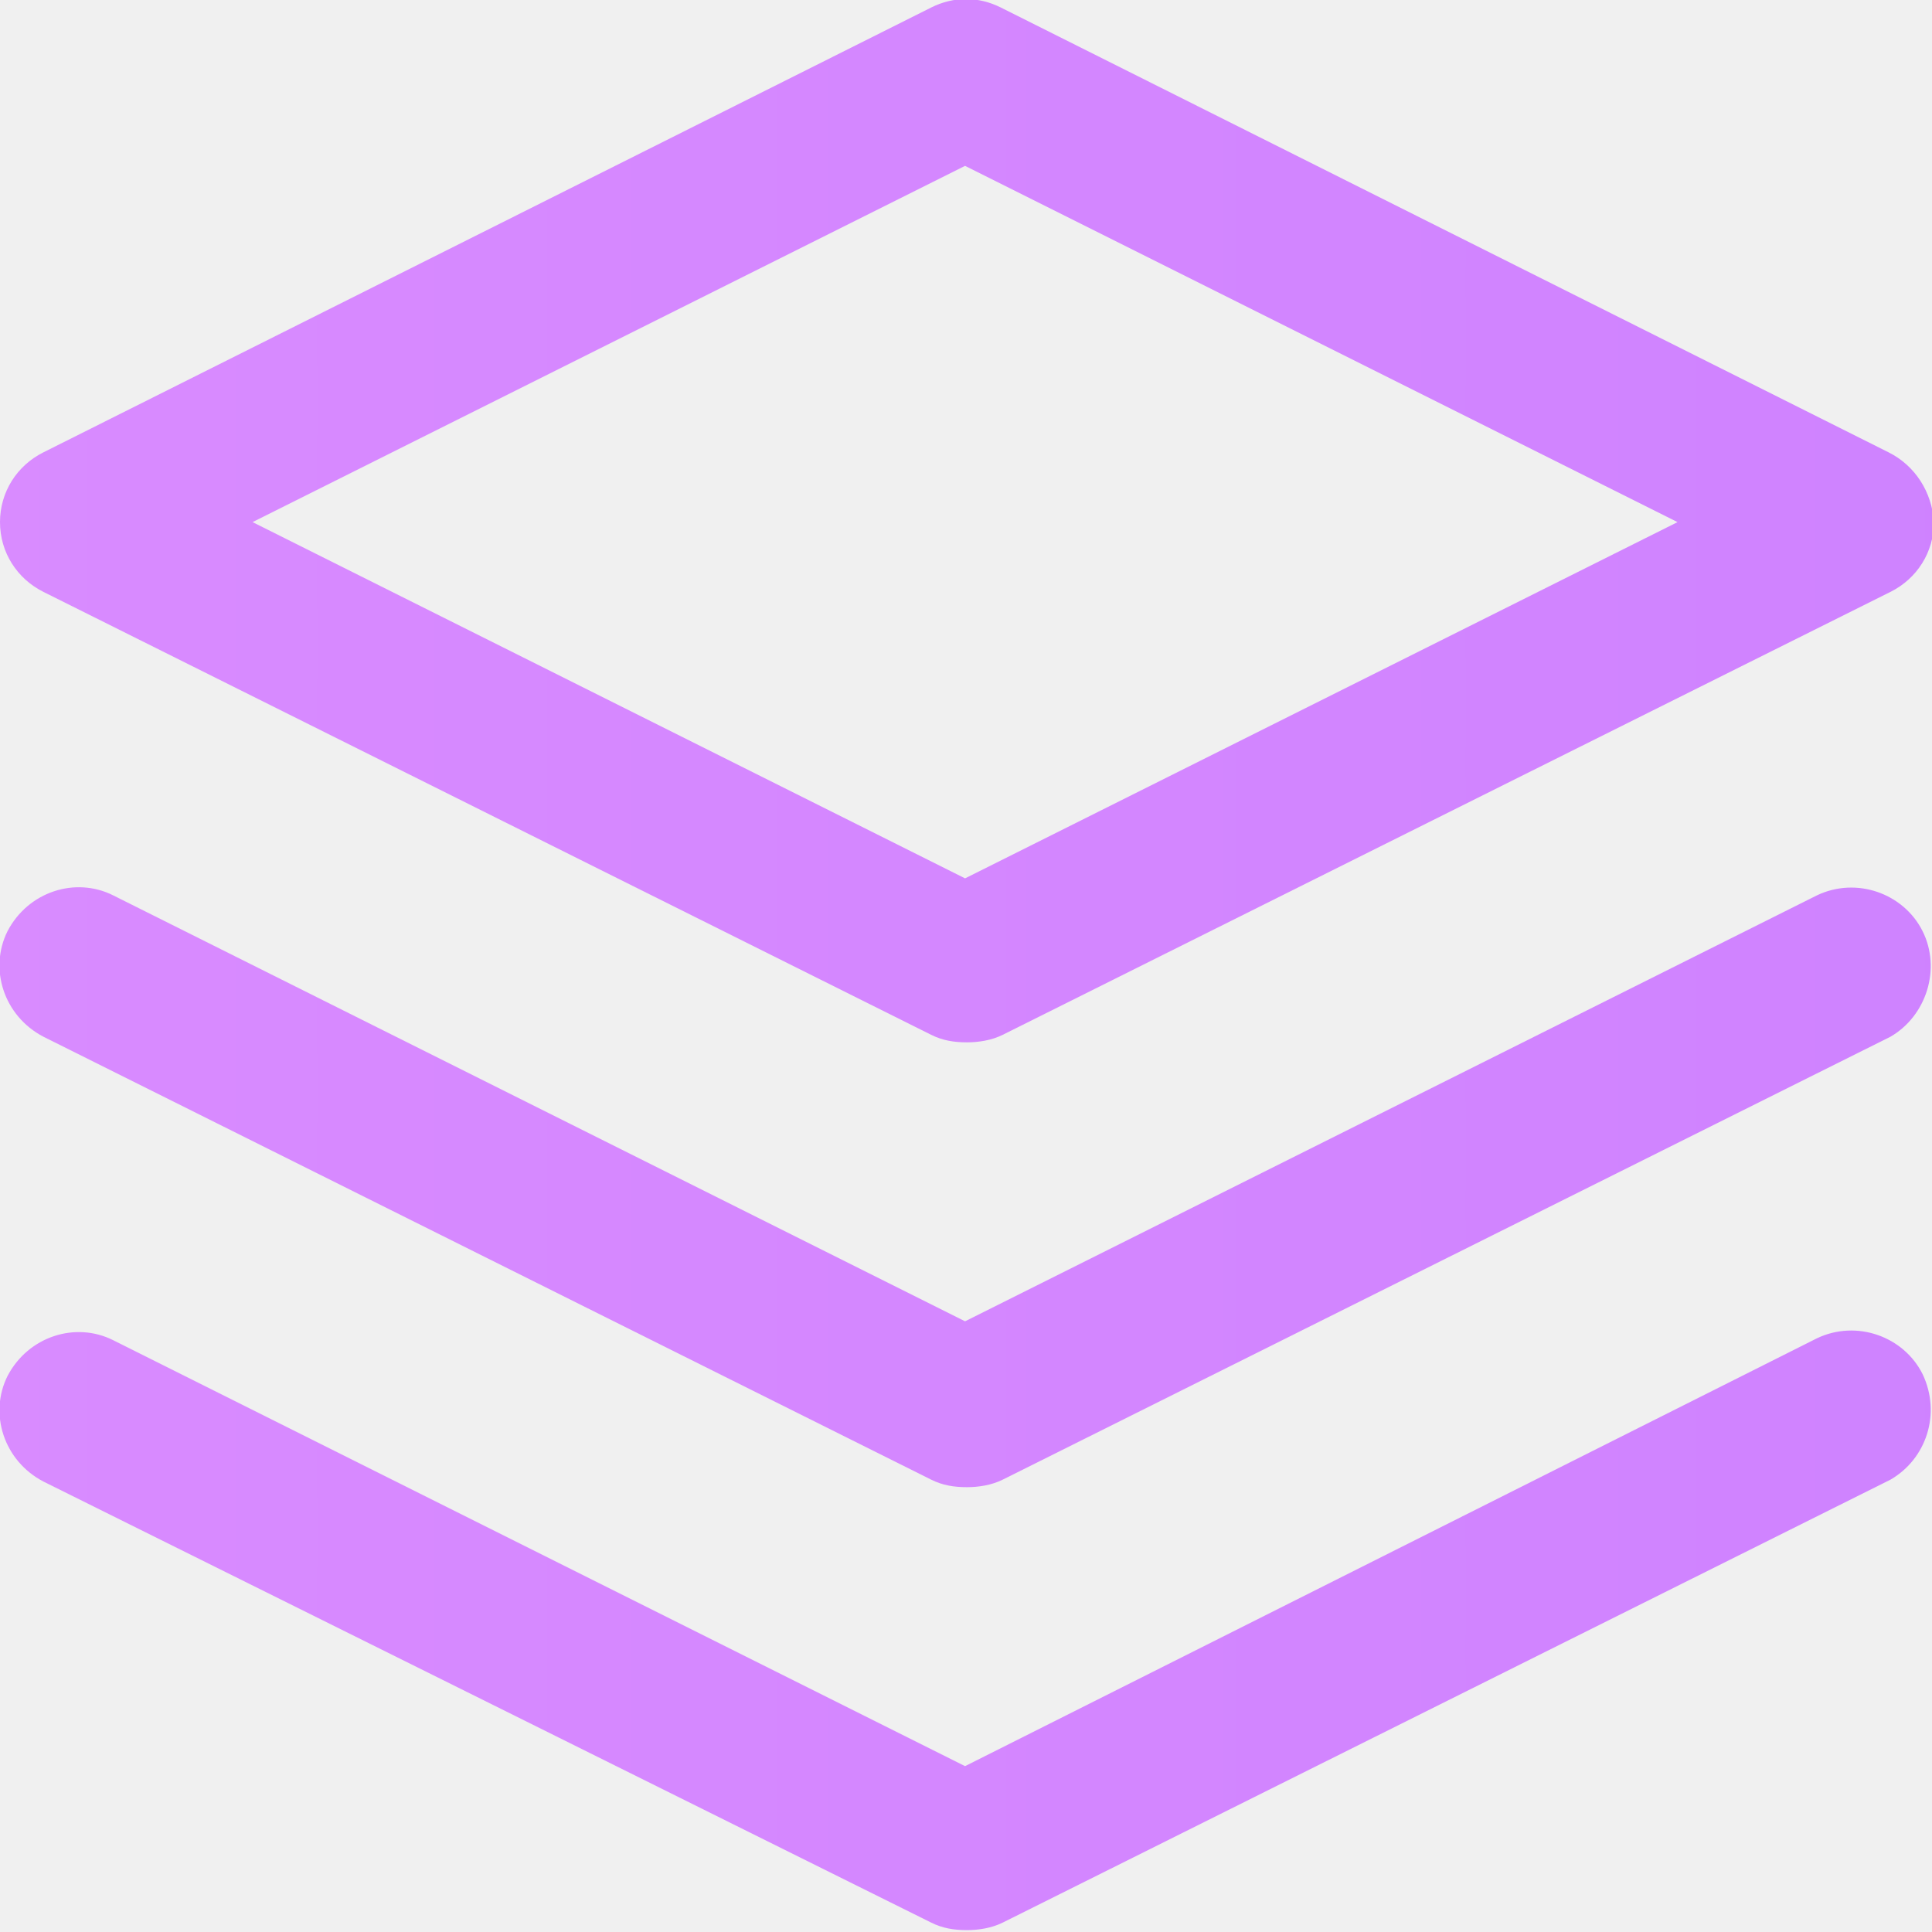
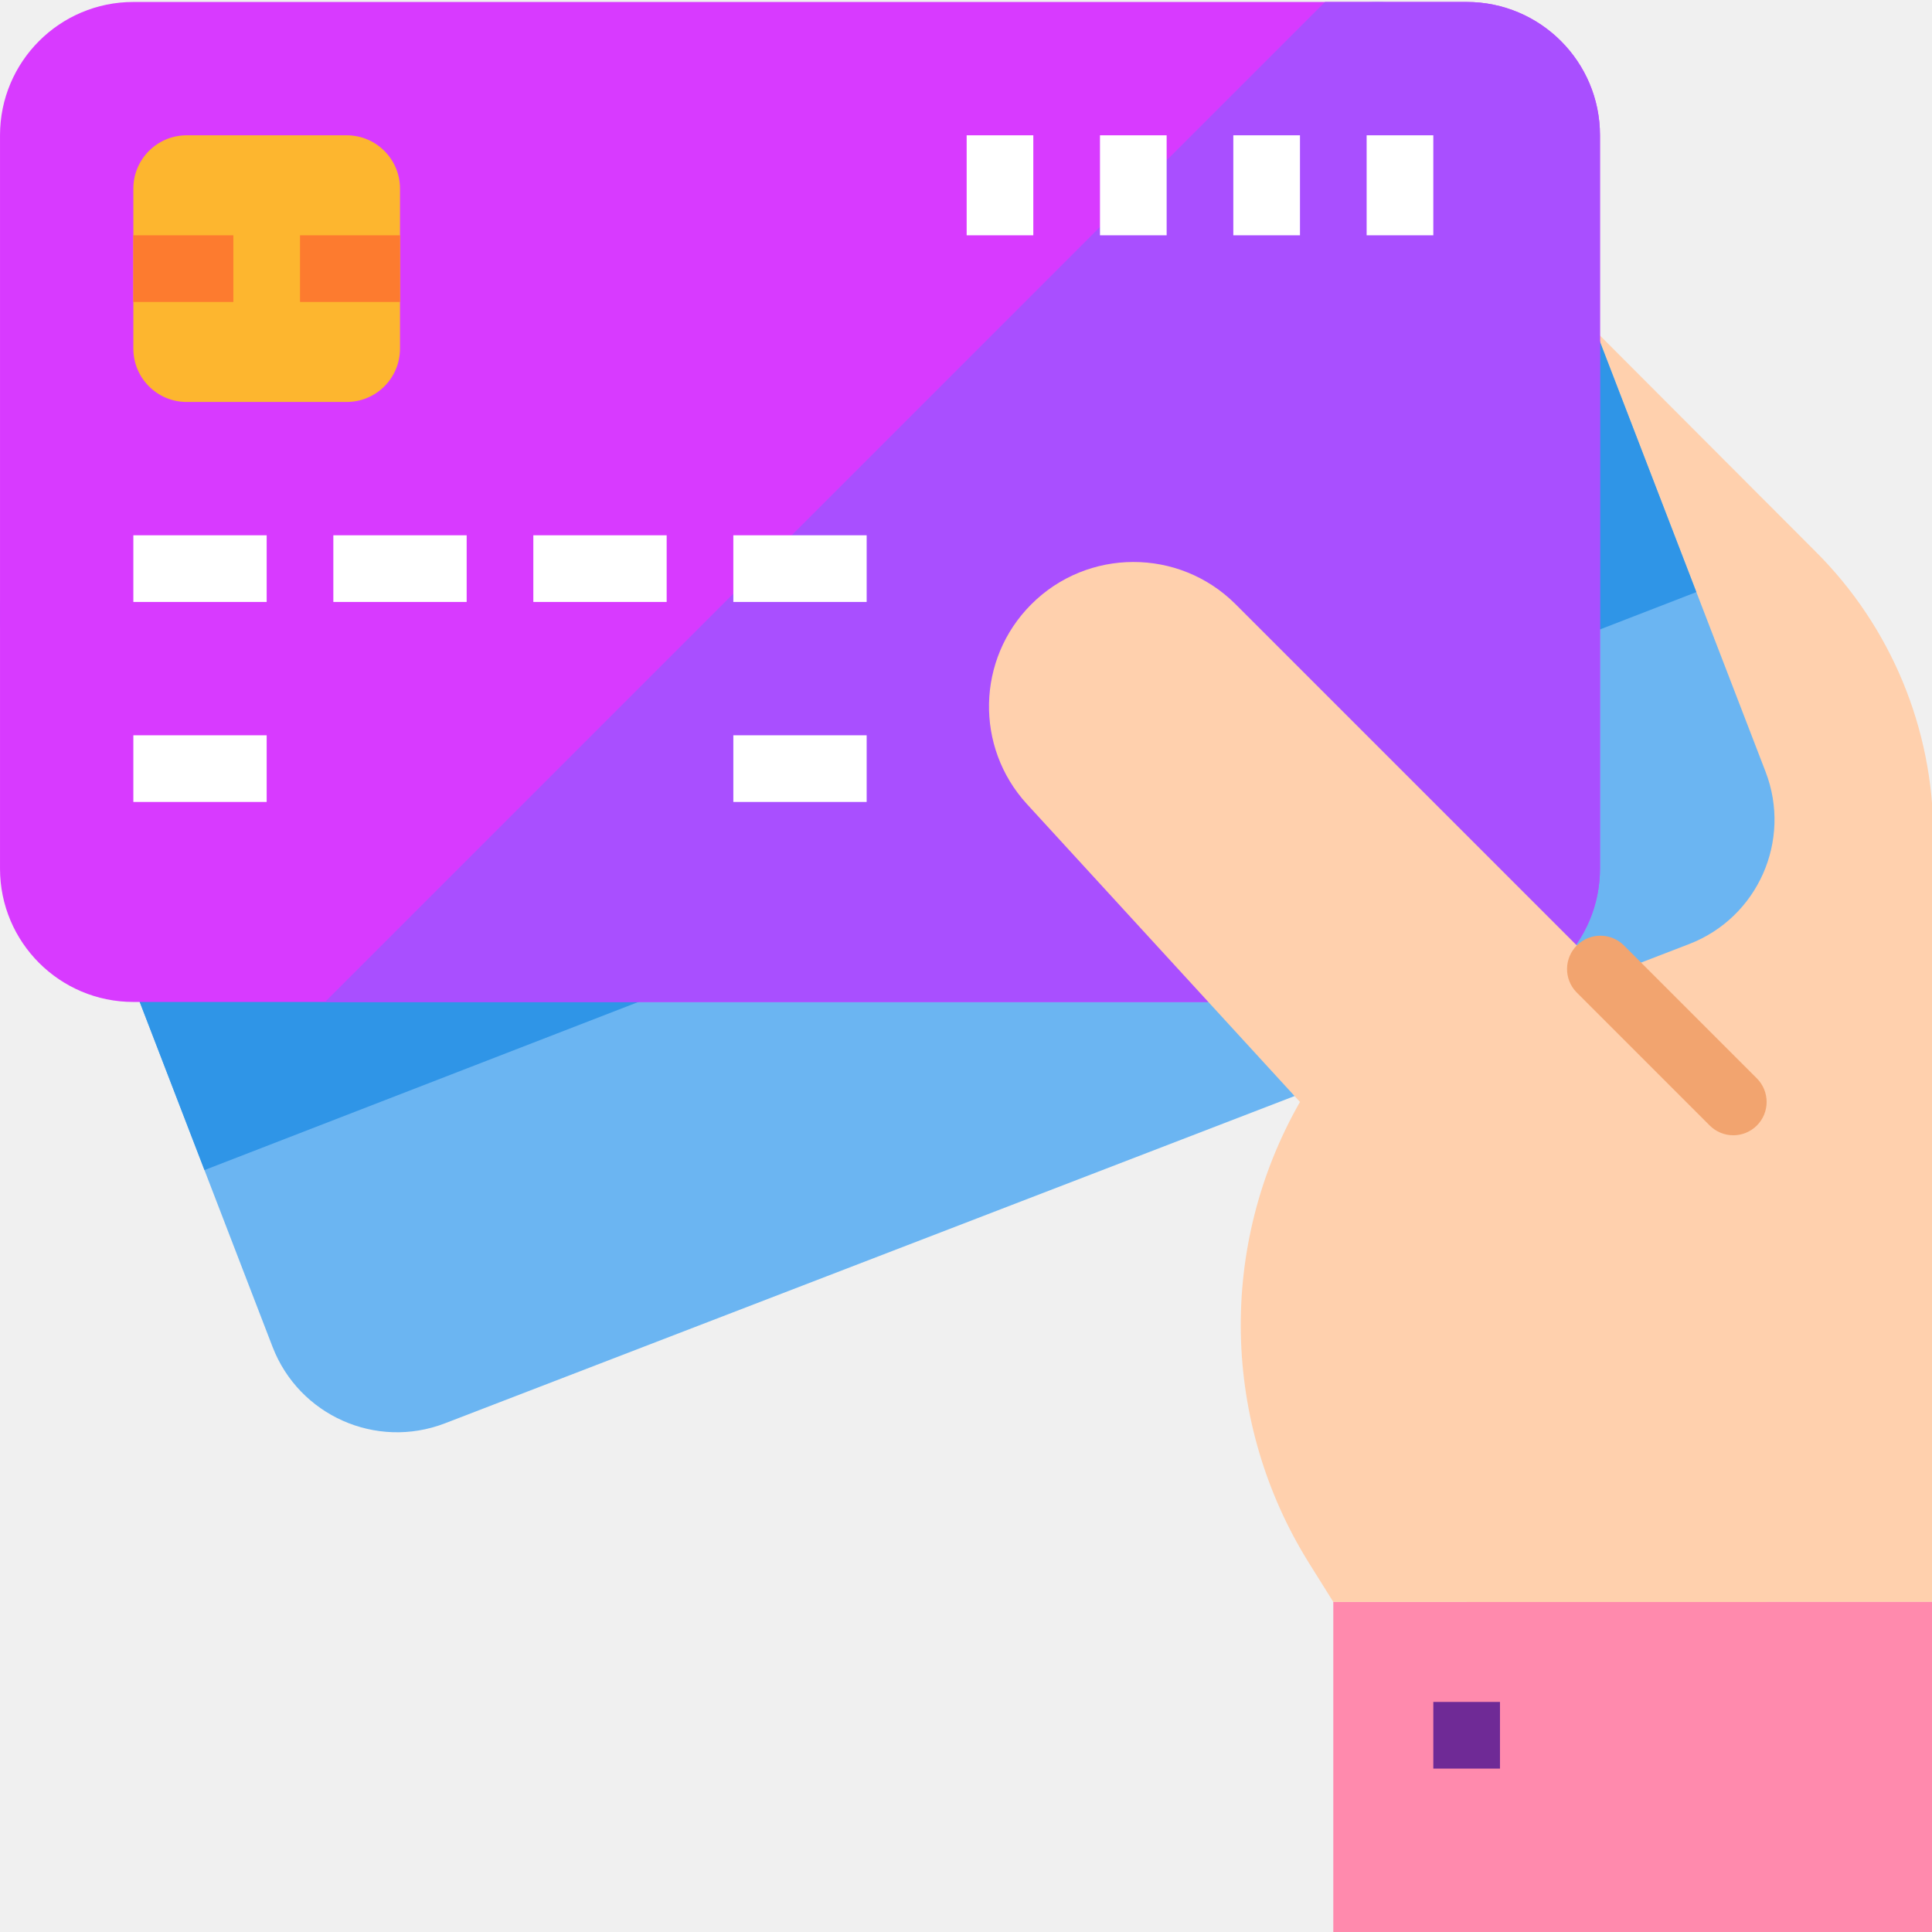
- <svg xmlns="http://www.w3.org/2000/svg" version="1.1" id="Layer_1" x="0px" y="0px" viewBox="0 0 102.5 102.5" style="enable-background:new 0 0 102.5 102.5;" xml:space="preserve">
-   <style type="text/css">
- 	.st0{fill:url(#SVGID_1_);}
- 	.st1{fill:url(#SVGID_2_);}
- 	.st2{fill:url(#SVGID_3_);}
- </style>
+ <svg xmlns="http://www.w3.org/2000/svg" height="512px" version="1.1" viewBox="0 0 591.604 591" width="512px" class="">
  <g>
-     <g>
-       <linearGradient id="SVGID_1_" gradientUnits="userSpaceOnUse" x1="-14.647" y1="27.683" x2="656.557" y2="27.683">
-         <stop offset="1.502404e-03" style="stop-color:#DA8CFF" />
-         <stop offset="1" style="stop-color:#9A55FF" />
-       </linearGradient>
-       <path class="st0" d="M100.2,24L53.1,0.4c-1.2-0.6-2.5-0.6-3.7,0L2.3,24C0.9,24.7,0,26.1,0,27.7s0.9,3,2.3,3.7l47.1,23.5    c0.6,0.3,1.2,0.4,1.9,0.4c0.6,0,1.3-0.1,1.9-0.4l47.1-23.5c1.4-0.7,2.3-2.1,2.3-3.7C102.5,26.1,101.6,24.7,100.2,24z M51.2,46.6    L13.4,27.7L51.2,8.8l37.8,18.9L51.2,46.6z" />
-     </g>
-   </g>
-   <g>
-     <g>
-       <linearGradient id="SVGID_2_" gradientUnits="userSpaceOnUse" x1="-14.647" y1="86.542" x2="656.557" y2="86.542">
-         <stop offset="1.502404e-03" style="stop-color:#DA8CFF" />
-         <stop offset="1" style="stop-color:#9A55FF" />
-       </linearGradient>
-       <path class="st1" d="M102,72.9c-1-2-3.5-2.9-5.6-1.9L51.2,93.7L6,71.1c-2-1-4.5-0.2-5.6,1.9c-1,2-0.2,4.5,1.9,5.6L49.4,102    c0.6,0.3,1.2,0.4,1.9,0.4c0.6,0,1.3-0.1,1.9-0.4l47.1-23.5C102.2,77.4,103,75,102,72.9z" />
-     </g>
-   </g>
-   <g>
-     <g>
-       <linearGradient id="SVGID_3_" gradientUnits="userSpaceOnUse" x1="-14.647" y1="62.998" x2="656.557" y2="62.998">
-         <stop offset="1.502404e-03" style="stop-color:#DA8CFF" />
-         <stop offset="1" style="stop-color:#9A55FF" />
-       </linearGradient>
-       <path class="st2" d="M102,49.4c-1-2-3.5-2.9-5.6-1.9L51.2,70.1L6,47.5c-2-1-4.5-0.2-5.6,1.9c-1,2-0.2,4.5,1.9,5.6l47.1,23.5    c0.6,0.3,1.2,0.4,1.9,0.4c0.6,0,1.3-0.1,1.9-0.4l47.1-23.5C102.2,53.9,103,51.4,102,49.4z" />
+     <g id="surface1">
+       <path d="M 555.879 168.52 L 449.105 61.543 L 449.105 490.23 L 592 490.23 L 592 255.379 C 592 222.77 578.996 191.508 555.879 168.52 Z M 555.879 168.52 " style="fill:#FFD0AD" data-original="#FFB782" class="" data-old_color="#FFB782" />
+       <path d="M 83.457 412.117 L 2.738 202.57 C -5.363 181.535 5.117 157.906 26.164 149.801 L 407.156 3.047 C 428.191 -5.055 451.82 5.426 459.922 26.473 L 540.641 236.02 C 548.742 257.055 538.262 280.684 517.215 288.789 L 136.234 435.543 C 115.188 443.645 91.57 433.152 83.457 412.117 Z M 83.457 412.117 " style="fill:#6BB5F2" data-original="#DE4C3C" class="" data-old_color="#DE4C3C" />
+       <path d="M 489.012 101.961 L 32.195 279.031 L 62.613 357.992 L 519.449 181.004 Z M 489.012 101.961 " style="fill:#2F95E7" data-original="#7A4930" class="" data-old_color="#7A4930" />
+       <path d="M 0.004 265.68 L 0.004 41.129 C 0.004 18.582 18.285 0.301 40.832 0.301 L 449.105 0.301 C 471.652 0.301 489.934 18.582 489.934 41.129 L 489.934 265.68 C 489.934 288.227 471.652 306.508 449.105 306.508 L 40.832 306.508 C 18.285 306.508 0.004 288.227 0.004 265.68 Z M 0.004 265.68 " style="fill:#D83AFF" data-original="#4398D1" class="" data-old_color="#4398D1" />
+       <path d="M 449.105 0.301 L 405.727 0.301 L 99.52 306.508 L 449.105 306.508 C 471.652 306.508 489.934 288.227 489.934 265.68 L 489.934 41.129 C 489.934 18.582 471.652 0.301 449.105 0.301 Z M 449.105 0.301 " style="fill:#A94FFF" data-original="#3E8CC7" class="" data-old_color="#3E8CC7" />
+       <path d="M 40.832 163.609 L 81.66 163.609 L 81.66 184.023 L 40.832 184.023 Z M 40.832 163.609 " style="fill:#FFFFFF" data-original="#5EB3D1" class="" data-old_color="#5EB3D1" />
+       <path d="M 40.832 224.852 L 81.66 224.852 L 81.66 245.266 L 40.832 245.266 Z M 40.832 224.852 " style="fill:#FFFFFF" data-original="#5EB3D1" class="" data-old_color="#5EB3D1" />
+       <path d="M 224.555 224.852 L 265.383 224.852 L 265.383 245.266 L 224.555 245.266 Z M 224.555 224.852 " style="fill:#FFFFFF" data-original="#5EB3D1" class="" data-old_color="#5EB3D1" />
+       <path d="M 102.074 163.609 L 142.898 163.609 L 142.898 184.023 L 102.074 184.023 Z M 102.074 163.609 " style="fill:#FFFFFF" data-original="#5EB3D1" class="" data-old_color="#5EB3D1" />
+       <path d="M 163.312 163.609 L 204.141 163.609 L 204.141 184.023 L 163.312 184.023 Z M 163.312 163.609 " style="fill:#FFFFFF" data-original="#5EB3D1" class="" data-old_color="#5EB3D1" />
+       <path d="M 224.555 163.609 L 265.383 163.609 L 265.383 184.023 L 224.555 184.023 Z M 224.555 163.609 " style="fill:#FFFFFF" data-original="#5EB3D1" class="" data-old_color="#5EB3D1" />
+       <path d="M 418.484 41.129 L 438.898 41.129 L 438.898 71.75 L 418.484 71.75 Z M 418.484 41.129 " style="fill:#FFFFFF" data-original="#5EB3D1" class="" data-old_color="#5EB3D1" />
+       <path d="M 377.656 41.129 L 398.07 41.129 L 398.07 71.75 L 377.656 71.75 Z M 377.656 41.129 " style="fill:#FFFFFF" data-original="#5EB3D1" class="" data-old_color="#5EB3D1" />
+       <path d="M 336.828 41.129 L 357.242 41.129 L 357.242 71.75 L 336.828 71.75 Z M 336.828 41.129 " style="fill:#FFFFFF" data-original="#5EB3D1" class="" data-old_color="#5EB3D1" />
+       <path d="M 296.004 41.129 L 316.414 41.129 L 316.414 71.75 L 296.004 71.75 Z M 296.004 41.129 " style="fill:#FFFFFF" data-original="#5EB3D1" class="" data-old_color="#5EB3D1" />
+       <path d="M 408.277 490.23 L 592 490.23 L 592 592.297 L 408.277 592.297 Z M 408.277 490.23 " style="fill:#FF8AAD" data-original="#88B337" class="" data-old_color="#88B337" />
+       <path d="M 378.32 184.688 C 361.008 167.438 332.992 167.488 315.742 184.801 C 299.062 201.539 298.484 228.434 314.426 245.879 L 398.07 337.129 C 372.93 381.129 374.004 435.387 400.855 478.359 L 408.277 490.23 L 540.965 490.23 L 540.965 347.336 Z M 378.32 184.688 " style="fill:#FFD0AD" data-original="#FFB782" class="" data-old_color="#FFB782" />
+       <path d="M 438.898 520.852 L 459.312 520.852 L 459.312 541.266 L 438.898 541.266 Z M 438.898 520.852 " style="fill:#6F2A96" data-original="#6B962A" class="" data-old_color="#6B962A" />
+       <path d="M 40.832 106.453 L 40.832 57.461 C 40.832 48.438 48.141 41.129 57.164 41.129 L 106.156 41.129 C 115.18 41.129 122.484 48.438 122.484 57.461 L 122.484 106.453 C 122.484 115.477 115.18 122.785 106.156 122.785 L 57.164 122.785 C 48.141 122.785 40.832 115.477 40.832 106.453 Z M 40.832 106.453 " style=" stroke:none;fill-rule:nonzero;fill:rgb(99.216%,71.373%,18.431%);fill-opacity:1;" data-original="#FDB62F" class="" />
+       <path d="M 40.832 71.75 L 71.453 71.75 L 71.453 92.164 L 40.832 92.164 Z M 40.832 71.75 " style=" stroke:none;fill-rule:nonzero;fill:rgb(99.216%,48.235%,18.431%);fill-opacity:1;" data-original="#FD7B2F" />
+       <path d="M 91.867 71.75 L 122.484 71.75 L 122.484 92.164 L 91.867 92.164 Z M 91.867 71.75 " style=" stroke:none;fill-rule:nonzero;fill:rgb(99.216%,48.235%,18.431%);fill-opacity:1;" data-original="#FD7B2F" />
+       <path d="M 530.758 347.336 C 528.055 347.336 525.453 346.262 523.543 344.344 L 482.715 303.516 C 478.797 299.465 478.91 293.004 482.973 289.082 C 486.934 285.266 493.199 285.266 497.148 289.082 L 537.977 329.91 C 541.957 333.902 541.957 340.363 537.977 344.344 C 536.055 346.262 533.465 347.336 530.758 347.336 Z M 530.758 347.336 " style="fill:#F2A46F" data-original="#F2A46F" class="active-path" data-old_color="#F2A46F" />
    </g>
  </g>
</svg>
